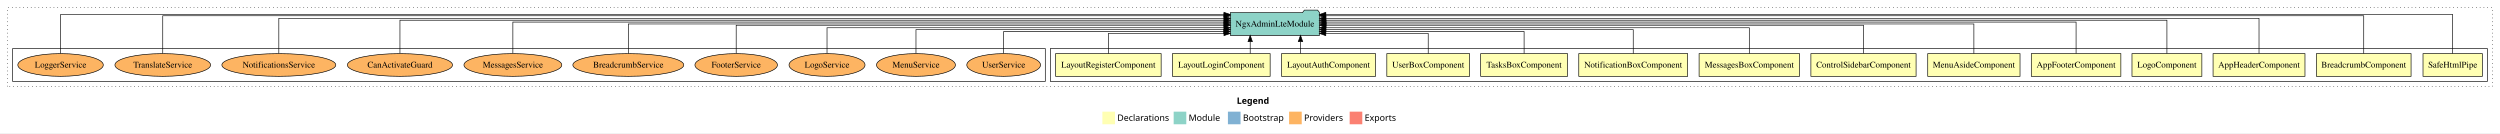
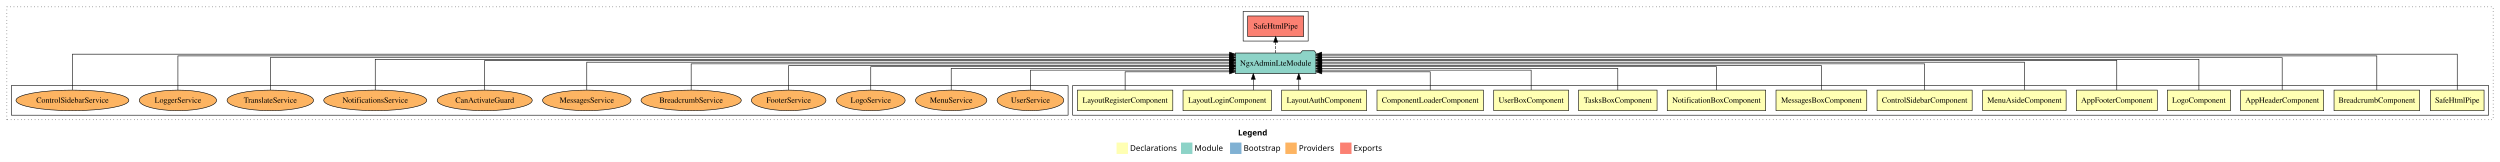
- <svg xmlns="http://www.w3.org/2000/svg" width="3963pt" height="211pt" viewBox="0.00 0.00 3963.00 211.00">
-   <g id="graph0" class="graph" transform="scale(1 1) rotate(0) translate(4 207)">
-     <polygon fill="#ffffff" stroke="transparent" points="-4,4 -4,-207 3959,-207 3959,4 -4,4" />
-     <text text-anchor="start" x="1956.509" y="-42.4" font-family="sans-serif" font-weight="bold" font-size="14.00" fill="#000000">Legend</text>
-     <polygon fill="#ffffb3" stroke="transparent" points="1743.5,-10 1743.5,-30 1763.5,-30 1763.5,-10 1743.5,-10" />
-     <text text-anchor="start" x="1767.129" y="-15.4" font-family="sans-serif" font-size="14.00" fill="#000000">  Declarations</text>
-     <polygon fill="#8dd3c7" stroke="transparent" points="1856.5,-10 1856.5,-30 1876.5,-30 1876.5,-10 1856.5,-10" />
-     <text text-anchor="start" x="1880.225" y="-15.4" font-family="sans-serif" font-size="14.00" fill="#000000">  Module</text>
-     <polygon fill="#80b1d3" stroke="transparent" points="1942.5,-10 1942.5,-30 1962.5,-30 1962.5,-10 1942.5,-10" />
-     <text text-anchor="start" x="1966.281" y="-15.4" font-family="sans-serif" font-size="14.00" fill="#000000">  Bootstrap</text>
-     <polygon fill="#fdb462" stroke="transparent" points="2039.5,-10 2039.5,-30 2059.5,-30 2059.5,-10 2039.5,-10" />
-     <text text-anchor="start" x="2063.173" y="-15.4" font-family="sans-serif" font-size="14.00" fill="#000000">  Providers</text>
-     <polygon fill="#fb8072" stroke="transparent" points="2135.5,-10 2135.5,-30 2155.5,-30 2155.5,-10 2135.5,-10" />
-     <text text-anchor="start" x="2159.226" y="-15.4" font-family="sans-serif" font-size="14.00" fill="#000000">  Exports</text>
+ <svg xmlns="http://www.w3.org/2000/svg" width="4384pt" height="284pt" viewBox="0.00 0.00 4384.00 284.00">
+   <g id="graph0" class="graph" transform="scale(1 1) rotate(0) translate(4 280)">
+     <polygon fill="#ffffff" stroke="transparent" points="-4,4 -4,-280 4380,-280 4380,4 -4,4" />
+     <text text-anchor="start" x="2167.009" y="-42.4" font-family="sans-serif" font-weight="bold" font-size="14.00" fill="#000000">Legend</text>
+     <polygon fill="#ffffb3" stroke="transparent" points="1954,-10 1954,-30 1974,-30 1974,-10 1954,-10" />
+     <text text-anchor="start" x="1977.629" y="-15.4" font-family="sans-serif" font-size="14.00" fill="#000000">  Declarations</text>
+     <polygon fill="#8dd3c7" stroke="transparent" points="2067,-10 2067,-30 2087,-30 2087,-10 2067,-10" />
+     <text text-anchor="start" x="2090.725" y="-15.4" font-family="sans-serif" font-size="14.00" fill="#000000">  Module</text>
+     <polygon fill="#80b1d3" stroke="transparent" points="2153,-10 2153,-30 2173,-30 2173,-10 2153,-10" />
+     <text text-anchor="start" x="2176.781" y="-15.4" font-family="sans-serif" font-size="14.00" fill="#000000">  Bootstrap</text>
+     <polygon fill="#fdb462" stroke="transparent" points="2250,-10 2250,-30 2270,-30 2270,-10 2250,-10" />
+     <text text-anchor="start" x="2273.673" y="-15.4" font-family="sans-serif" font-size="14.00" fill="#000000">  Providers</text>
+     <polygon fill="#fb8072" stroke="transparent" points="2346,-10 2346,-30 2366,-30 2366,-10 2346,-10" />
+     <text text-anchor="start" x="2369.726" y="-15.4" font-family="sans-serif" font-size="14.00" fill="#000000">  Exports</text>
    <g id="clust1" class="cluster">
-       <polygon fill="none" stroke="#000000" stroke-dasharray="1,5" points="8,-70 8,-195 3947,-195 3947,-70 8,-70" />
+       <polygon fill="none" stroke="#000000" stroke-dasharray="1,5" points="8,-70 8,-268 4368,-268 4368,-70 8,-70" />
    </g>
    <g id="clust2" class="cluster">
-       <polygon fill="none" stroke="#000000" points="1661,-78 1661,-130 3939,-130 3939,-78 1661,-78" />
-     </g>
-     <g id="clust20" class="cluster">
-       <polygon fill="none" stroke="#000000" points="16,-78 16,-130 1653,-130 1653,-78 16,-78" />
+       <polygon fill="none" stroke="#000000" points="1877,-78 1877,-130 4360,-130 4360,-78 1877,-78" />
+     </g>
+     <g id="clust19" class="cluster">
+       <polygon fill="none" stroke="#000000" points="2176,-208 2176,-260 2290,-260 2290,-208 2176,-208" />
+     </g>
+     <g id="clust21" class="cluster">
+       <polygon fill="none" stroke="#000000" points="16,-78 16,-130 1869,-130 1869,-78 16,-78" />
    </g>
    <g id="node1" class="node">
-       <polygon fill="#ffffb3" stroke="#000000" points="3931.04,-122 3836.96,-122 3836.96,-86 3931.04,-86 3931.04,-122" />
-       <text text-anchor="middle" x="3884" y="-99.8" font-family="Times,serif" font-size="14.00" fill="#000000">SafeHtmlPipe</text>
+       <polygon fill="#ffffb3" stroke="#000000" points="4352.04,-122 4257.96,-122 4257.96,-86 4352.04,-86 4352.04,-122" />
+       <text text-anchor="middle" x="4305" y="-99.8" font-family="Times,serif" font-size="14.00" fill="#000000">SafeHtmlPipe</text>
+     </g>
+     <g id="node16" class="node">
+       <polygon fill="#8dd3c7" stroke="#000000" points="2303.702,-187 2300.702,-191 2279.702,-191 2276.702,-187 2162.298,-187 2162.298,-151 2303.702,-151 2303.702,-187" />
+       <text text-anchor="middle" x="2233" y="-164.8" font-family="Times,serif" font-size="14.00" fill="#000000">NgxAdminLteModule</text>
+     </g>
+     <g id="edge1" class="edge">
+       <path fill="none" stroke="#000000" d="M4305,-122.38C4305,-146.279 4305,-185 4305,-185 4305,-185 2313.724,-185 2313.724,-185" />
+       <polygon fill="#000000" stroke="#000000" points="2313.724,-181.5 2303.724,-185 2313.724,-188.5 2313.724,-181.5" />
+     </g>
+     <g id="node2" class="node">
+       <polygon fill="#ffffb3" stroke="#000000" points="4239.025,-122 4088.975,-122 4088.975,-86 4239.025,-86 4239.025,-122" />
+       <text text-anchor="middle" x="4164" y="-99.8" font-family="Times,serif" font-size="14.00" fill="#000000">BreadcrumbComponent</text>
+     </g>
+     <g id="edge2" class="edge">
+       <path fill="none" stroke="#000000" d="M4164,-122.091C4164,-145.133 4164,-182 4164,-182 4164,-182 2313.727,-182 2313.727,-182" />
+       <polygon fill="#000000" stroke="#000000" points="2313.727,-178.5 2303.727,-182 2313.727,-185.5 2313.727,-178.5" />
+     </g>
+     <g id="node3" class="node">
+       <polygon fill="#ffffb3" stroke="#000000" points="4070.85,-122 3925.15,-122 3925.15,-86 4070.85,-86 4070.85,-122" />
+       <text text-anchor="middle" x="3998" y="-99.8" font-family="Times,serif" font-size="14.00" fill="#000000">AppHeaderComponent</text>
+     </g>
+     <g id="edge3" class="edge">
+       <path fill="none" stroke="#000000" d="M3998,-122.155C3998,-144.352 3998,-179 3998,-179 3998,-179 2313.827,-179 2313.827,-179" />
+       <polygon fill="#000000" stroke="#000000" points="2313.827,-175.5 2303.827,-179 2313.827,-182.5 2313.827,-175.5" />
+     </g>
+     <g id="node4" class="node">
+       <polygon fill="#ffffb3" stroke="#000000" points="3907.385,-122 3796.615,-122 3796.615,-86 3907.385,-86 3907.385,-122" />
+       <text text-anchor="middle" x="3852" y="-99.8" font-family="Times,serif" font-size="14.00" fill="#000000">LogoComponent</text>
+     </g>
+     <g id="edge4" class="edge">
+       <path fill="none" stroke="#000000" d="M3852,-122.169C3852,-143.498 3852,-176 3852,-176 3852,-176 2313.607,-176 2313.607,-176" />
+       <polygon fill="#000000" stroke="#000000" points="2313.608,-172.5 2303.607,-176 2313.607,-179.5 2313.608,-172.5" />
+     </g>
+     <g id="node5" class="node">
+       <polygon fill="#ffffb3" stroke="#000000" points="3778.987,-122 3637.013,-122 3637.013,-86 3778.987,-86 3778.987,-122" />
+       <text text-anchor="middle" x="3708" y="-99.8" font-family="Times,serif" font-size="14.00" fill="#000000">AppFooterComponent</text>
+     </g>
+     <g id="edge5" class="edge">
+       <path fill="none" stroke="#000000" d="M3708,-122.027C3708,-142.767 3708,-174 3708,-174 3708,-174 2313.645,-174 2313.645,-174" />
+       <polygon fill="#000000" stroke="#000000" points="2313.645,-170.5 2303.645,-174 2313.645,-177.5 2313.645,-170.5" />
+     </g>
+     <g id="node6" class="node">
+       <polygon fill="#ffffb3" stroke="#000000" points="3619.148,-122 3472.852,-122 3472.852,-86 3619.148,-86 3619.148,-122" />
+       <text text-anchor="middle" x="3546" y="-99.8" font-family="Times,serif" font-size="14.00" fill="#000000">MenuAsideComponent</text>
+     </g>
+     <g id="edge6" class="edge">
+       <path fill="none" stroke="#000000" d="M3546,-122.308C3546,-142.145 3546,-171 3546,-171 3546,-171 2314.058,-171 2314.058,-171" />
+       <polygon fill="#000000" stroke="#000000" points="2314.058,-167.5 2304.058,-171 2314.058,-174.5 2314.058,-167.5" />
+     </g>
+     <g id="node7" class="node">
+       <polygon fill="#ffffb3" stroke="#000000" points="3454.374,-122 3287.626,-122 3287.626,-86 3454.374,-86 3454.374,-122" />
+       <text text-anchor="middle" x="3371" y="-99.8" font-family="Times,serif" font-size="14.00" fill="#000000">ControlSidebarComponent</text>
+     </g>
+     <g id="edge7" class="edge">
+       <path fill="none" stroke="#000000" d="M3371,-122.169C3371,-141.09 3371,-168 3371,-168 3371,-168 2313.757,-168 2313.757,-168" />
+       <polygon fill="#000000" stroke="#000000" points="2313.757,-164.5 2303.757,-168 2313.757,-171.5 2313.757,-164.5" />
+     </g>
+     <g id="node8" class="node">
+       <polygon fill="#ffffb3" stroke="#000000" points="3269.591,-122 3110.409,-122 3110.409,-86 3269.591,-86 3269.591,-122" />
+       <text text-anchor="middle" x="3190" y="-99.8" font-family="Times,serif" font-size="14.00" fill="#000000">MessagesBoxComponent</text>
+     </g>
+     <g id="edge8" class="edge">
+       <path fill="none" stroke="#000000" d="M3190,-122.302C3190,-140.27 3190,-165 3190,-165 3190,-165 2313.759,-165 2313.759,-165" />
+       <polygon fill="#000000" stroke="#000000" points="2313.759,-161.5 2303.759,-165 2313.759,-168.5 2313.759,-161.5" />
+     </g>
+     <g id="node9" class="node">
+       <polygon fill="#ffffb3" stroke="#000000" points="3092.319,-122 2919.681,-122 2919.681,-86 3092.319,-86 3092.319,-122" />
+       <text text-anchor="middle" x="3006" y="-99.8" font-family="Times,serif" font-size="14.00" fill="#000000">NotificationBoxComponent</text>
+     </g>
+     <g id="edge9" class="edge">
+       <path fill="none" stroke="#000000" d="M3006,-122.022C3006,-139.373 3006,-163 3006,-163 3006,-163 2313.648,-163 2313.648,-163" />
+       <polygon fill="#000000" stroke="#000000" points="2313.648,-159.5 2303.648,-163 2313.648,-166.5 2313.648,-159.5" />
+     </g>
+     <g id="node10" class="node">
+       <polygon fill="#ffffb3" stroke="#000000" points="2901.826,-122 2764.174,-122 2764.174,-86 2901.826,-86 2901.826,-122" />
+       <text text-anchor="middle" x="2833" y="-99.8" font-family="Times,serif" font-size="14.00" fill="#000000">TasksBoxComponent</text>
+     </g>
+     <g id="edge10" class="edge">
+       <path fill="none" stroke="#000000" d="M2833,-122.027C2833,-138.398 2833,-160 2833,-160 2833,-160 2313.888,-160 2313.888,-160" />
+       <polygon fill="#000000" stroke="#000000" points="2313.888,-156.5 2303.888,-160 2313.888,-163.5 2313.888,-156.5" />
+     </g>
+     <g id="node11" class="node">
+       <polygon fill="#ffffb3" stroke="#000000" points="2746.595,-122 2615.405,-122 2615.405,-86 2746.595,-86 2746.595,-122" />
+       <text text-anchor="middle" x="2681" y="-99.8" font-family="Times,serif" font-size="14.00" fill="#000000">UserBoxComponent</text>
+     </g>
+     <g id="edge11" class="edge">
+       <path fill="none" stroke="#000000" d="M2681,-122.24C2681,-137.571 2681,-157 2681,-157 2681,-157 2313.987,-157 2313.987,-157" />
+       <polygon fill="#000000" stroke="#000000" points="2313.987,-153.5 2303.987,-157 2313.987,-160.5 2313.987,-153.5" />
+     </g>
+     <g id="node12" class="node">
+       <polygon fill="#ffffb3" stroke="#000000" points="2597.307,-122 2410.693,-122 2410.693,-86 2597.307,-86 2597.307,-122" />
+       <text text-anchor="middle" x="2504" y="-99.8" font-family="Times,serif" font-size="14.00" fill="#000000">ComponentLoaderComponent</text>
+     </g>
+     <g id="edge12" class="edge">
+       <path fill="none" stroke="#000000" d="M2504,-122.051C2504,-136.373 2504,-154 2504,-154 2504,-154 2313.848,-154 2313.848,-154" />
+       <polygon fill="#000000" stroke="#000000" points="2313.848,-150.5 2303.848,-154 2313.848,-157.5 2313.848,-150.5" />
+     </g>
+     <g id="node13" class="node">
+       <polygon fill="#ffffb3" stroke="#000000" points="2392.487,-122 2243.513,-122 2243.513,-86 2392.487,-86 2392.487,-122" />
+       <text text-anchor="middle" x="2318" y="-99.8" font-family="Times,serif" font-size="14.00" fill="#000000">LayoutAuthComponent</text>
+     </g>
+     <g id="edge13" class="edge">
+       <path fill="none" stroke="#000000" d="M2273.554,-122.106C2273.554,-122.106 2273.554,-140.991 2273.554,-140.991" />
+       <polygon fill="#000000" stroke="#000000" points="2270.054,-140.991 2273.554,-150.991 2277.054,-140.991 2270.054,-140.991" />
+     </g>
+     <g id="node14" class="node">
+       <polygon fill="#ffffb3" stroke="#000000" points="2225.434,-122 2070.566,-122 2070.566,-86 2225.434,-86 2225.434,-122" />
+       <text text-anchor="middle" x="2148" y="-99.8" font-family="Times,serif" font-size="14.00" fill="#000000">LayoutLoginComponent</text>
+     </g>
+     <g id="edge14" class="edge">
+       <path fill="none" stroke="#000000" d="M2193.808,-122.106C2193.808,-122.106 2193.808,-140.991 2193.808,-140.991" />
+       <polygon fill="#000000" stroke="#000000" points="2190.308,-140.991 2193.808,-150.991 2197.308,-140.991 2190.308,-140.991" />
    </g>
    <g id="node15" class="node">
-       <polygon fill="#8dd3c7" stroke="#000000" points="2087.702,-187 2084.702,-191 2063.702,-191 2060.702,-187 1946.298,-187 1946.298,-151 2087.702,-151 2087.702,-187" />
-       <text text-anchor="middle" x="2017" y="-164.8" font-family="Times,serif" font-size="14.00" fill="#000000">NgxAdminLteModule</text>
-     </g>
-     <g id="edge1" class="edge">
-       <path fill="none" stroke="#000000" d="M3884,-122.153C3884,-145.757 3884,-184 3884,-184 3884,-184 2097.626,-184 2097.626,-184" />
-       <polygon fill="#000000" stroke="#000000" points="2097.626,-180.5 2087.626,-184 2097.626,-187.5 2097.626,-180.5" />
-     </g>
-     <g id="node2" class="node">
-       <polygon fill="#ffffb3" stroke="#000000" points="3818.025,-122 3667.975,-122 3667.975,-86 3818.025,-86 3818.025,-122" />
-       <text text-anchor="middle" x="3743" y="-99.8" font-family="Times,serif" font-size="14.00" fill="#000000">BreadcrumbComponent</text>
-     </g>
-     <g id="edge2" class="edge">
-       <path fill="none" stroke="#000000" d="M3743,-122.091C3743,-145.133 3743,-182 3743,-182 3743,-182 2097.608,-182 2097.608,-182" />
-       <polygon fill="#000000" stroke="#000000" points="2097.608,-178.5 2087.608,-182 2097.608,-185.5 2097.608,-178.5" />
-     </g>
-     <g id="node3" class="node">
-       <polygon fill="#ffffb3" stroke="#000000" points="3649.85,-122 3504.15,-122 3504.15,-86 3649.85,-86 3649.85,-122" />
-       <text text-anchor="middle" x="3577" y="-99.8" font-family="Times,serif" font-size="14.00" fill="#000000">AppHeaderComponent</text>
-     </g>
-     <g id="edge3" class="edge">
-       <path fill="none" stroke="#000000" d="M3577,-122.292C3577,-144.206 3577,-178 3577,-178 3577,-178 2097.827,-178 2097.827,-178" />
-       <polygon fill="#000000" stroke="#000000" points="2097.827,-174.5 2087.827,-178 2097.827,-181.5 2097.827,-174.5" />
-     </g>
-     <g id="node4" class="node">
-       <polygon fill="#ffffb3" stroke="#000000" points="3486.385,-122 3375.615,-122 3375.615,-86 3486.385,-86 3486.385,-122" />
-       <text text-anchor="middle" x="3431" y="-99.8" font-family="Times,serif" font-size="14.00" fill="#000000">LogoComponent</text>
-     </g>
-     <g id="edge4" class="edge">
-       <path fill="none" stroke="#000000" d="M3431,-122.284C3431,-143.321 3431,-175 3431,-175 3431,-175 2097.604,-175 2097.604,-175" />
-       <polygon fill="#000000" stroke="#000000" points="2097.604,-171.5 2087.604,-175 2097.604,-178.5 2097.604,-171.5" />
-     </g>
-     <g id="node5" class="node">
-       <polygon fill="#ffffb3" stroke="#000000" points="3357.987,-122 3216.013,-122 3216.013,-86 3357.987,-86 3357.987,-122" />
-       <text text-anchor="middle" x="3287" y="-99.8" font-family="Times,serif" font-size="14.00" fill="#000000">AppFooterComponent</text>
-     </g>
-     <g id="edge5" class="edge">
-       <path fill="none" stroke="#000000" d="M3287,-122.223C3287,-142.365 3287,-172 3287,-172 3287,-172 2098.002,-172 2098.002,-172" />
-       <polygon fill="#000000" stroke="#000000" points="2098.002,-168.5 2088.002,-172 2098.002,-175.5 2098.002,-168.5" />
-     </g>
-     <g id="node6" class="node">
-       <polygon fill="#ffffb3" stroke="#000000" points="3198.148,-122 3051.852,-122 3051.852,-86 3198.148,-86 3198.148,-122" />
-       <text text-anchor="middle" x="3125" y="-99.8" font-family="Times,serif" font-size="14.00" fill="#000000">MenuAsideComponent</text>
-     </g>
-     <g id="edge6" class="edge">
-       <path fill="none" stroke="#000000" d="M3125,-122.106C3125,-141.339 3125,-169 3125,-169 3125,-169 2097.996,-169 2097.996,-169" />
-       <polygon fill="#000000" stroke="#000000" points="2097.996,-165.5 2087.996,-169 2097.996,-172.5 2097.996,-165.5" />
-     </g>
-     <g id="node7" class="node">
-       <polygon fill="#ffffb3" stroke="#000000" points="3033.374,-122 2866.626,-122 2866.626,-86 3033.374,-86 3033.374,-122" />
-       <text text-anchor="middle" x="2950" y="-99.8" font-family="Times,serif" font-size="14.00" fill="#000000">ControlSidebarComponent</text>
-     </g>
-     <g id="edge7" class="edge">
-       <path fill="none" stroke="#000000" d="M2950,-122.222C2950,-140.828 2950,-167 2950,-167 2950,-167 2097.892,-167 2097.892,-167" />
-       <polygon fill="#000000" stroke="#000000" points="2097.892,-163.5 2087.892,-167 2097.892,-170.5 2097.892,-163.5" />
-     </g>
-     <g id="node8" class="node">
-       <polygon fill="#ffffb3" stroke="#000000" points="2848.591,-122 2689.409,-122 2689.409,-86 2848.591,-86 2848.591,-122" />
-       <text text-anchor="middle" x="2769" y="-99.8" font-family="Times,serif" font-size="14.00" fill="#000000">MessagesBoxComponent</text>
-     </g>
-     <g id="edge8" class="edge">
-       <path fill="none" stroke="#000000" d="M2769,-122.022C2769,-139.373 2769,-163 2769,-163 2769,-163 2097.746,-163 2097.746,-163" />
-       <polygon fill="#000000" stroke="#000000" points="2097.746,-159.5 2087.746,-163 2097.746,-166.5 2097.746,-159.5" />
-     </g>
-     <g id="node9" class="node">
-       <polygon fill="#ffffb3" stroke="#000000" points="2671.319,-122 2498.681,-122 2498.681,-86 2671.319,-86 2671.319,-122" />
-       <text text-anchor="middle" x="2585" y="-99.8" font-family="Times,serif" font-size="14.00" fill="#000000">NotificationBoxComponent</text>
-     </g>
-     <g id="edge9" class="edge">
-       <path fill="none" stroke="#000000" d="M2585,-122.027C2585,-138.398 2585,-160 2585,-160 2585,-160 2097.789,-160 2097.789,-160" />
-       <polygon fill="#000000" stroke="#000000" points="2097.789,-156.5 2087.789,-160 2097.789,-163.5 2097.789,-156.5" />
-     </g>
-     <g id="node10" class="node">
-       <polygon fill="#ffffb3" stroke="#000000" points="2480.826,-122 2343.174,-122 2343.174,-86 2480.826,-86 2480.826,-122" />
-       <text text-anchor="middle" x="2412" y="-99.8" font-family="Times,serif" font-size="14.00" fill="#000000">TasksBoxComponent</text>
-     </g>
-     <g id="edge10" class="edge">
-       <path fill="none" stroke="#000000" d="M2412,-122.24C2412,-137.571 2412,-157 2412,-157 2412,-157 2097.618,-157 2097.618,-157" />
-       <polygon fill="#000000" stroke="#000000" points="2097.618,-153.5 2087.618,-157 2097.618,-160.5 2097.618,-153.5" />
-     </g>
-     <g id="node11" class="node">
-       <polygon fill="#ffffb3" stroke="#000000" points="2325.595,-122 2194.405,-122 2194.405,-86 2325.595,-86 2325.595,-122" />
-       <text text-anchor="middle" x="2260" y="-99.8" font-family="Times,serif" font-size="14.00" fill="#000000">UserBoxComponent</text>
-     </g>
-     <g id="edge11" class="edge">
-       <path fill="none" stroke="#000000" d="M2260,-122.051C2260,-136.373 2260,-154 2260,-154 2260,-154 2097.612,-154 2097.612,-154" />
-       <polygon fill="#000000" stroke="#000000" points="2097.612,-150.5 2087.612,-154 2097.612,-157.5 2097.612,-150.5" />
-     </g>
-     <g id="node12" class="node">
-       <polygon fill="#ffffb3" stroke="#000000" points="2176.487,-122 2027.513,-122 2027.513,-86 2176.487,-86 2176.487,-122" />
-       <text text-anchor="middle" x="2102" y="-99.8" font-family="Times,serif" font-size="14.00" fill="#000000">LayoutAuthComponent</text>
-     </g>
-     <g id="edge12" class="edge">
-       <path fill="none" stroke="#000000" d="M2057.554,-122.106C2057.554,-122.106 2057.554,-140.991 2057.554,-140.991" />
-       <polygon fill="#000000" stroke="#000000" points="2054.054,-140.991 2057.554,-150.991 2061.054,-140.991 2054.054,-140.991" />
-     </g>
-     <g id="node13" class="node">
-       <polygon fill="#ffffb3" stroke="#000000" points="2009.434,-122 1854.566,-122 1854.566,-86 2009.434,-86 2009.434,-122" />
-       <text text-anchor="middle" x="1932" y="-99.8" font-family="Times,serif" font-size="14.00" fill="#000000">LayoutLoginComponent</text>
-     </g>
-     <g id="edge13" class="edge">
-       <path fill="none" stroke="#000000" d="M1977.808,-122.106C1977.808,-122.106 1977.808,-140.991 1977.808,-140.991" />
-       <polygon fill="#000000" stroke="#000000" points="1974.308,-140.991 1977.808,-150.991 1981.308,-140.991 1974.308,-140.991" />
-     </g>
-     <g id="node14" class="node">
-       <polygon fill="#ffffb3" stroke="#000000" points="1836.643,-122 1669.357,-122 1669.357,-86 1836.643,-86 1836.643,-122" />
-       <text text-anchor="middle" x="1753" y="-99.8" font-family="Times,serif" font-size="14.00" fill="#000000">LayoutRegisterComponent</text>
-     </g>
-     <g id="edge14" class="edge">
-       <path fill="none" stroke="#000000" d="M1753,-122.051C1753,-136.373 1753,-154 1753,-154 1753,-154 1936.253,-154 1936.253,-154" />
-       <polygon fill="#000000" stroke="#000000" points="1936.253,-157.5 1946.253,-154 1936.253,-150.5 1936.253,-157.5" />
-     </g>
-     <g id="node16" class="node">
-       <ellipse fill="#fdb462" stroke="#000000" cx="1587" cy="-104" rx="58.441" ry="18" />
-       <text text-anchor="middle" x="1587" y="-99.8" font-family="Times,serif" font-size="14.00" fill="#000000">UserService</text>
+       <polygon fill="#ffffb3" stroke="#000000" points="2052.643,-122 1885.357,-122 1885.357,-86 2052.643,-86 2052.643,-122" />
+       <text text-anchor="middle" x="1969" y="-99.8" font-family="Times,serif" font-size="14.00" fill="#000000">LayoutRegisterComponent</text>
    </g>
    <g id="edge15" class="edge">
-       <path fill="none" stroke="#000000" d="M1587,-122.24C1587,-137.571 1587,-157 1587,-157 1587,-157 1935.994,-157 1935.994,-157" />
-       <polygon fill="#000000" stroke="#000000" points="1935.994,-160.5 1945.994,-157 1935.994,-153.5 1935.994,-160.5" />
+       <path fill="none" stroke="#000000" d="M1969,-122.051C1969,-136.373 1969,-154 1969,-154 1969,-154 2152.253,-154 2152.253,-154" />
+       <polygon fill="#000000" stroke="#000000" points="2152.253,-157.5 2162.253,-154 2152.253,-150.5 2152.253,-157.5" />
    </g>
    <g id="node17" class="node">
-       <ellipse fill="#fdb462" stroke="#000000" cx="1448" cy="-104" rx="62.539" ry="18" />
-       <text text-anchor="middle" x="1448" y="-99.8" font-family="Times,serif" font-size="14.00" fill="#000000">MenuService</text>
+       <polygon fill="#fb8072" stroke="#000000" points="2282.039,-252 2183.961,-252 2183.961,-216 2282.039,-216 2282.039,-252" />
+       <text text-anchor="middle" x="2233" y="-229.8" font-family="Times,serif" font-size="14.00" fill="#000000">SafeHtmlPipe </text>
    </g>
    <g id="edge16" class="edge">
-       <path fill="none" stroke="#000000" d="M1448,-122.027C1448,-138.398 1448,-160 1448,-160 1448,-160 1936.373,-160 1936.373,-160" />
-       <polygon fill="#000000" stroke="#000000" points="1936.373,-163.5 1946.373,-160 1936.373,-156.5 1936.373,-163.5" />
+       <path fill="none" stroke="#000000" stroke-dasharray="5,2" d="M2233,-187.106C2233,-187.106 2233,-205.991 2233,-205.991" />
+       <polygon fill="#000000" stroke="#000000" points="2229.5,-205.991 2233,-215.991 2236.5,-205.991 2229.5,-205.991" />
    </g>
    <g id="node18" class="node">
-       <ellipse fill="#fdb462" stroke="#000000" cx="1307" cy="-104" rx="60.254" ry="18" />
-       <text text-anchor="middle" x="1307" y="-99.8" font-family="Times,serif" font-size="14.00" fill="#000000">LogoService</text>
+       <ellipse fill="#fdb462" stroke="#000000" cx="1803" cy="-104" rx="58.441" ry="18" />
+       <text text-anchor="middle" x="1803" y="-99.8" font-family="Times,serif" font-size="14.00" fill="#000000">UserService</text>
    </g>
    <g id="edge17" class="edge">
-       <path fill="none" stroke="#000000" d="M1307,-122.022C1307,-139.373 1307,-163 1307,-163 1307,-163 1936.327,-163 1936.327,-163" />
-       <polygon fill="#000000" stroke="#000000" points="1936.327,-166.5 1946.327,-163 1936.327,-159.5 1936.327,-166.5" />
+       <path fill="none" stroke="#000000" d="M1803,-122.24C1803,-137.571 1803,-157 1803,-157 1803,-157 2151.994,-157 2151.994,-157" />
+       <polygon fill="#000000" stroke="#000000" points="2151.994,-160.5 2161.994,-157 2151.994,-153.5 2151.994,-160.5" />
    </g>
    <g id="node19" class="node">
-       <ellipse fill="#fdb462" stroke="#000000" cx="1163" cy="-104" rx="65.405" ry="18" />
-       <text text-anchor="middle" x="1163" y="-99.8" font-family="Times,serif" font-size="14.00" fill="#000000">FooterService</text>
+       <ellipse fill="#fdb462" stroke="#000000" cx="1664" cy="-104" rx="62.539" ry="18" />
+       <text text-anchor="middle" x="1664" y="-99.8" font-family="Times,serif" font-size="14.00" fill="#000000">MenuService</text>
    </g>
    <g id="edge18" class="edge">
-       <path fill="none" stroke="#000000" d="M1163,-122.222C1163,-140.828 1163,-167 1163,-167 1163,-167 1936.387,-167 1936.387,-167" />
-       <polygon fill="#000000" stroke="#000000" points="1936.387,-170.5 1946.387,-167 1936.387,-163.5 1936.387,-170.5" />
+       <path fill="none" stroke="#000000" d="M1664,-122.027C1664,-138.398 1664,-160 1664,-160 1664,-160 2152.373,-160 2152.373,-160" />
+       <polygon fill="#000000" stroke="#000000" points="2152.373,-163.5 2162.373,-160 2152.373,-156.5 2152.373,-163.5" />
    </g>
    <g id="node20" class="node">
-       <ellipse fill="#fdb462" stroke="#000000" cx="992" cy="-104" rx="87.939" ry="18" />
-       <text text-anchor="middle" x="992" y="-99.8" font-family="Times,serif" font-size="14.00" fill="#000000">BreadcrumbService</text>
+       <ellipse fill="#fdb462" stroke="#000000" cx="1523" cy="-104" rx="60.254" ry="18" />
+       <text text-anchor="middle" x="1523" y="-99.8" font-family="Times,serif" font-size="14.00" fill="#000000">LogoService</text>
    </g>
    <g id="edge19" class="edge">
-       <path fill="none" stroke="#000000" d="M992,-122.106C992,-141.339 992,-169 992,-169 992,-169 1936.143,-169 1936.143,-169" />
-       <polygon fill="#000000" stroke="#000000" points="1936.143,-172.5 1946.143,-169 1936.143,-165.5 1936.143,-172.5" />
+       <path fill="none" stroke="#000000" d="M1523,-122.022C1523,-139.373 1523,-163 1523,-163 1523,-163 2152.327,-163 2152.327,-163" />
+       <polygon fill="#000000" stroke="#000000" points="2152.327,-166.5 2162.327,-163 2152.327,-159.5 2152.327,-166.5" />
    </g>
    <g id="node21" class="node">
-       <ellipse fill="#fdb462" stroke="#000000" cx="809" cy="-104" rx="77.563" ry="18" />
-       <text text-anchor="middle" x="809" y="-99.8" font-family="Times,serif" font-size="14.00" fill="#000000">MessagesService</text>
+       <ellipse fill="#fdb462" stroke="#000000" cx="1379" cy="-104" rx="65.405" ry="18" />
+       <text text-anchor="middle" x="1379" y="-99.8" font-family="Times,serif" font-size="14.00" fill="#000000">FooterService</text>
    </g>
    <g id="edge20" class="edge">
-       <path fill="none" stroke="#000000" d="M809,-122.223C809,-142.365 809,-172 809,-172 809,-172 1936.388,-172 1936.388,-172" />
-       <polygon fill="#000000" stroke="#000000" points="1936.388,-175.5 1946.388,-172 1936.388,-168.5 1936.388,-175.5" />
+       <path fill="none" stroke="#000000" d="M1379,-122.302C1379,-140.27 1379,-165 1379,-165 1379,-165 2152.387,-165 2152.387,-165" />
+       <polygon fill="#000000" stroke="#000000" points="2152.387,-168.5 2162.387,-165 2152.387,-161.5 2152.387,-168.5" />
    </g>
    <g id="node22" class="node">
-       <ellipse fill="#fdb462" stroke="#000000" cx="630" cy="-104" rx="83.365" ry="18" />
-       <text text-anchor="middle" x="630" y="-99.8" font-family="Times,serif" font-size="14.00" fill="#000000">CanActivateGuard</text>
+       <ellipse fill="#fdb462" stroke="#000000" cx="1208" cy="-104" rx="87.939" ry="18" />
+       <text text-anchor="middle" x="1208" y="-99.8" font-family="Times,serif" font-size="14.00" fill="#000000">BreadcrumbService</text>
    </g>
    <g id="edge21" class="edge">
-       <path fill="none" stroke="#000000" d="M630,-122.284C630,-143.321 630,-175 630,-175 630,-175 1936.312,-175 1936.312,-175" />
-       <polygon fill="#000000" stroke="#000000" points="1936.312,-178.5 1946.312,-175 1936.312,-171.5 1936.312,-178.5" />
+       <path fill="none" stroke="#000000" d="M1208,-122.169C1208,-141.09 1208,-168 1208,-168 1208,-168 2152.143,-168 2152.143,-168" />
+       <polygon fill="#000000" stroke="#000000" points="2152.143,-171.5 2162.143,-168 2152.143,-164.5 2152.143,-171.5" />
    </g>
    <g id="node23" class="node">
-       <ellipse fill="#fdb462" stroke="#000000" cx="438" cy="-104" rx="90.322" ry="18" />
-       <text text-anchor="middle" x="438" y="-99.8" font-family="Times,serif" font-size="14.00" fill="#000000">NotificationsService</text>
+       <ellipse fill="#fdb462" stroke="#000000" cx="1025" cy="-104" rx="77.563" ry="18" />
+       <text text-anchor="middle" x="1025" y="-99.8" font-family="Times,serif" font-size="14.00" fill="#000000">MessagesService</text>
    </g>
    <g id="edge22" class="edge">
-       <path fill="none" stroke="#000000" d="M438,-122.292C438,-144.206 438,-178 438,-178 438,-178 1936.344,-178 1936.344,-178" />
-       <polygon fill="#000000" stroke="#000000" points="1936.344,-181.5 1946.344,-178 1936.344,-174.5 1936.344,-181.5" />
+       <path fill="none" stroke="#000000" d="M1025,-122.308C1025,-142.145 1025,-171 1025,-171 1025,-171 2152.388,-171 2152.388,-171" />
+       <polygon fill="#000000" stroke="#000000" points="2152.388,-174.5 2162.388,-171 2152.388,-167.5 2152.388,-174.5" />
    </g>
    <g id="node24" class="node">
-       <ellipse fill="#fdb462" stroke="#000000" cx="254" cy="-104" rx="75.835" ry="18" />
-       <text text-anchor="middle" x="254" y="-99.8" font-family="Times,serif" font-size="14.00" fill="#000000">TranslateService</text>
+       <ellipse fill="#fdb462" stroke="#000000" cx="846" cy="-104" rx="83.365" ry="18" />
+       <text text-anchor="middle" x="846" y="-99.8" font-family="Times,serif" font-size="14.00" fill="#000000">CanActivateGuard</text>
    </g>
    <g id="edge23" class="edge">
-       <path fill="none" stroke="#000000" d="M254,-122.091C254,-145.133 254,-182 254,-182 254,-182 1936.254,-182 1936.254,-182" />
-       <polygon fill="#000000" stroke="#000000" points="1936.254,-185.5 1946.254,-182 1936.254,-178.5 1936.254,-185.5" />
+       <path fill="none" stroke="#000000" d="M846,-122.027C846,-142.767 846,-174 846,-174 846,-174 2152.312,-174 2152.312,-174" />
+       <polygon fill="#000000" stroke="#000000" points="2152.312,-177.5 2162.312,-174 2152.312,-170.5 2152.312,-177.5" />
    </g>
    <g id="node25" class="node">
-       <ellipse fill="#fdb462" stroke="#000000" cx="92" cy="-104" rx="67.757" ry="18" />
-       <text text-anchor="middle" x="92" y="-99.8" font-family="Times,serif" font-size="14.00" fill="#000000">LoggerService</text>
+       <ellipse fill="#fdb462" stroke="#000000" cx="654" cy="-104" rx="90.322" ry="18" />
+       <text text-anchor="middle" x="654" y="-99.8" font-family="Times,serif" font-size="14.00" fill="#000000">NotificationsService</text>
    </g>
    <g id="edge24" class="edge">
-       <path fill="none" stroke="#000000" d="M92,-122.153C92,-145.757 92,-184 92,-184 92,-184 1936.205,-184 1936.205,-184" />
-       <polygon fill="#000000" stroke="#000000" points="1936.205,-187.5 1946.205,-184 1936.205,-180.5 1936.205,-187.5" />
+       <path fill="none" stroke="#000000" d="M654,-122.169C654,-143.498 654,-176 654,-176 654,-176 2152.344,-176 2152.344,-176" />
+       <polygon fill="#000000" stroke="#000000" points="2152.344,-179.5 2162.344,-176 2152.344,-172.5 2152.344,-179.5" />
+     </g>
+     <g id="node26" class="node">
+       <ellipse fill="#fdb462" stroke="#000000" cx="470" cy="-104" rx="75.835" ry="18" />
+       <text text-anchor="middle" x="470" y="-99.8" font-family="Times,serif" font-size="14.00" fill="#000000">TranslateService</text>
+     </g>
+     <g id="edge25" class="edge">
+       <path fill="none" stroke="#000000" d="M470,-122.155C470,-144.352 470,-179 470,-179 470,-179 2152.253,-179 2152.253,-179" />
+       <polygon fill="#000000" stroke="#000000" points="2152.254,-182.5 2162.253,-179 2152.253,-175.5 2152.254,-182.5" />
+     </g>
+     <g id="node27" class="node">
+       <ellipse fill="#fdb462" stroke="#000000" cx="308" cy="-104" rx="67.757" ry="18" />
+       <text text-anchor="middle" x="308" y="-99.8" font-family="Times,serif" font-size="14.00" fill="#000000">LoggerService</text>
+     </g>
+     <g id="edge26" class="edge">
+       <path fill="none" stroke="#000000" d="M308,-122.091C308,-145.133 308,-182 308,-182 308,-182 2152.205,-182 2152.205,-182" />
+       <polygon fill="#000000" stroke="#000000" points="2152.205,-185.5 2162.205,-182 2152.205,-178.5 2152.205,-185.5" />
+     </g>
+     <g id="node28" class="node">
+       <ellipse fill="#fdb462" stroke="#000000" cx="123" cy="-104" rx="98.994" ry="18" />
+       <text text-anchor="middle" x="123" y="-99.8" font-family="Times,serif" font-size="14.00" fill="#000000">ControlSidebarService</text>
+     </g>
+     <g id="edge27" class="edge">
+       <path fill="none" stroke="#000000" d="M123,-122.38C123,-146.279 123,-185 123,-185 123,-185 2152.193,-185 2152.193,-185" />
+       <polygon fill="#000000" stroke="#000000" points="2152.193,-188.5 2162.193,-185 2152.193,-181.5 2152.193,-188.5" />
    </g>
  </g>
</svg>
